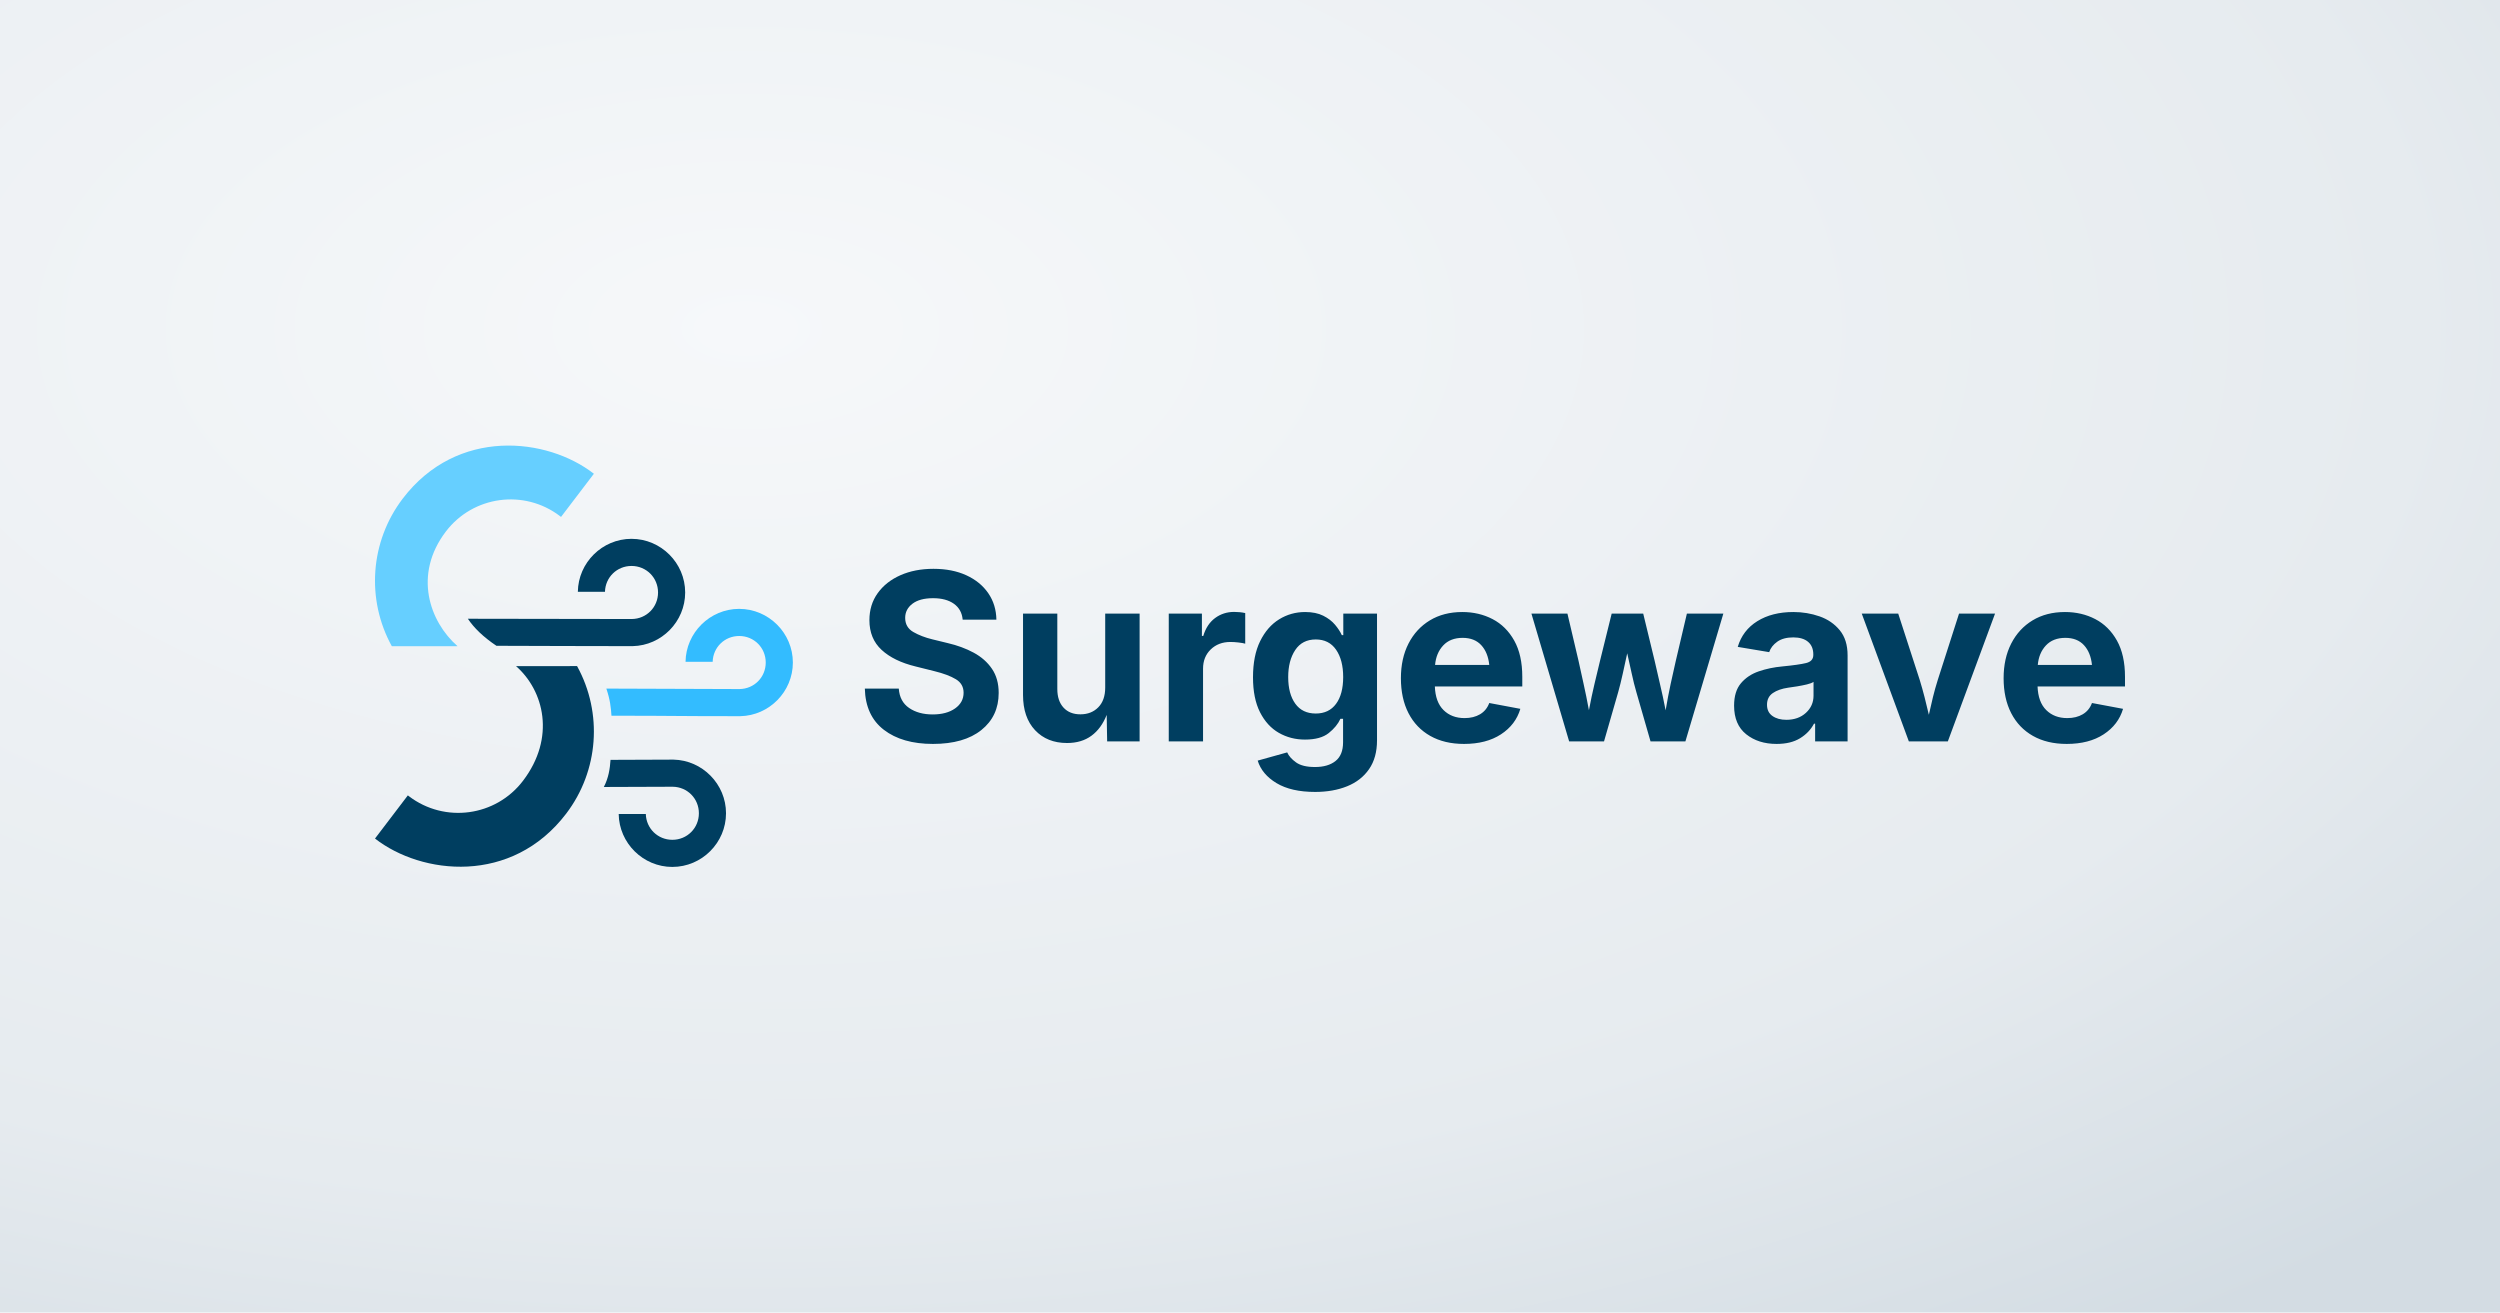
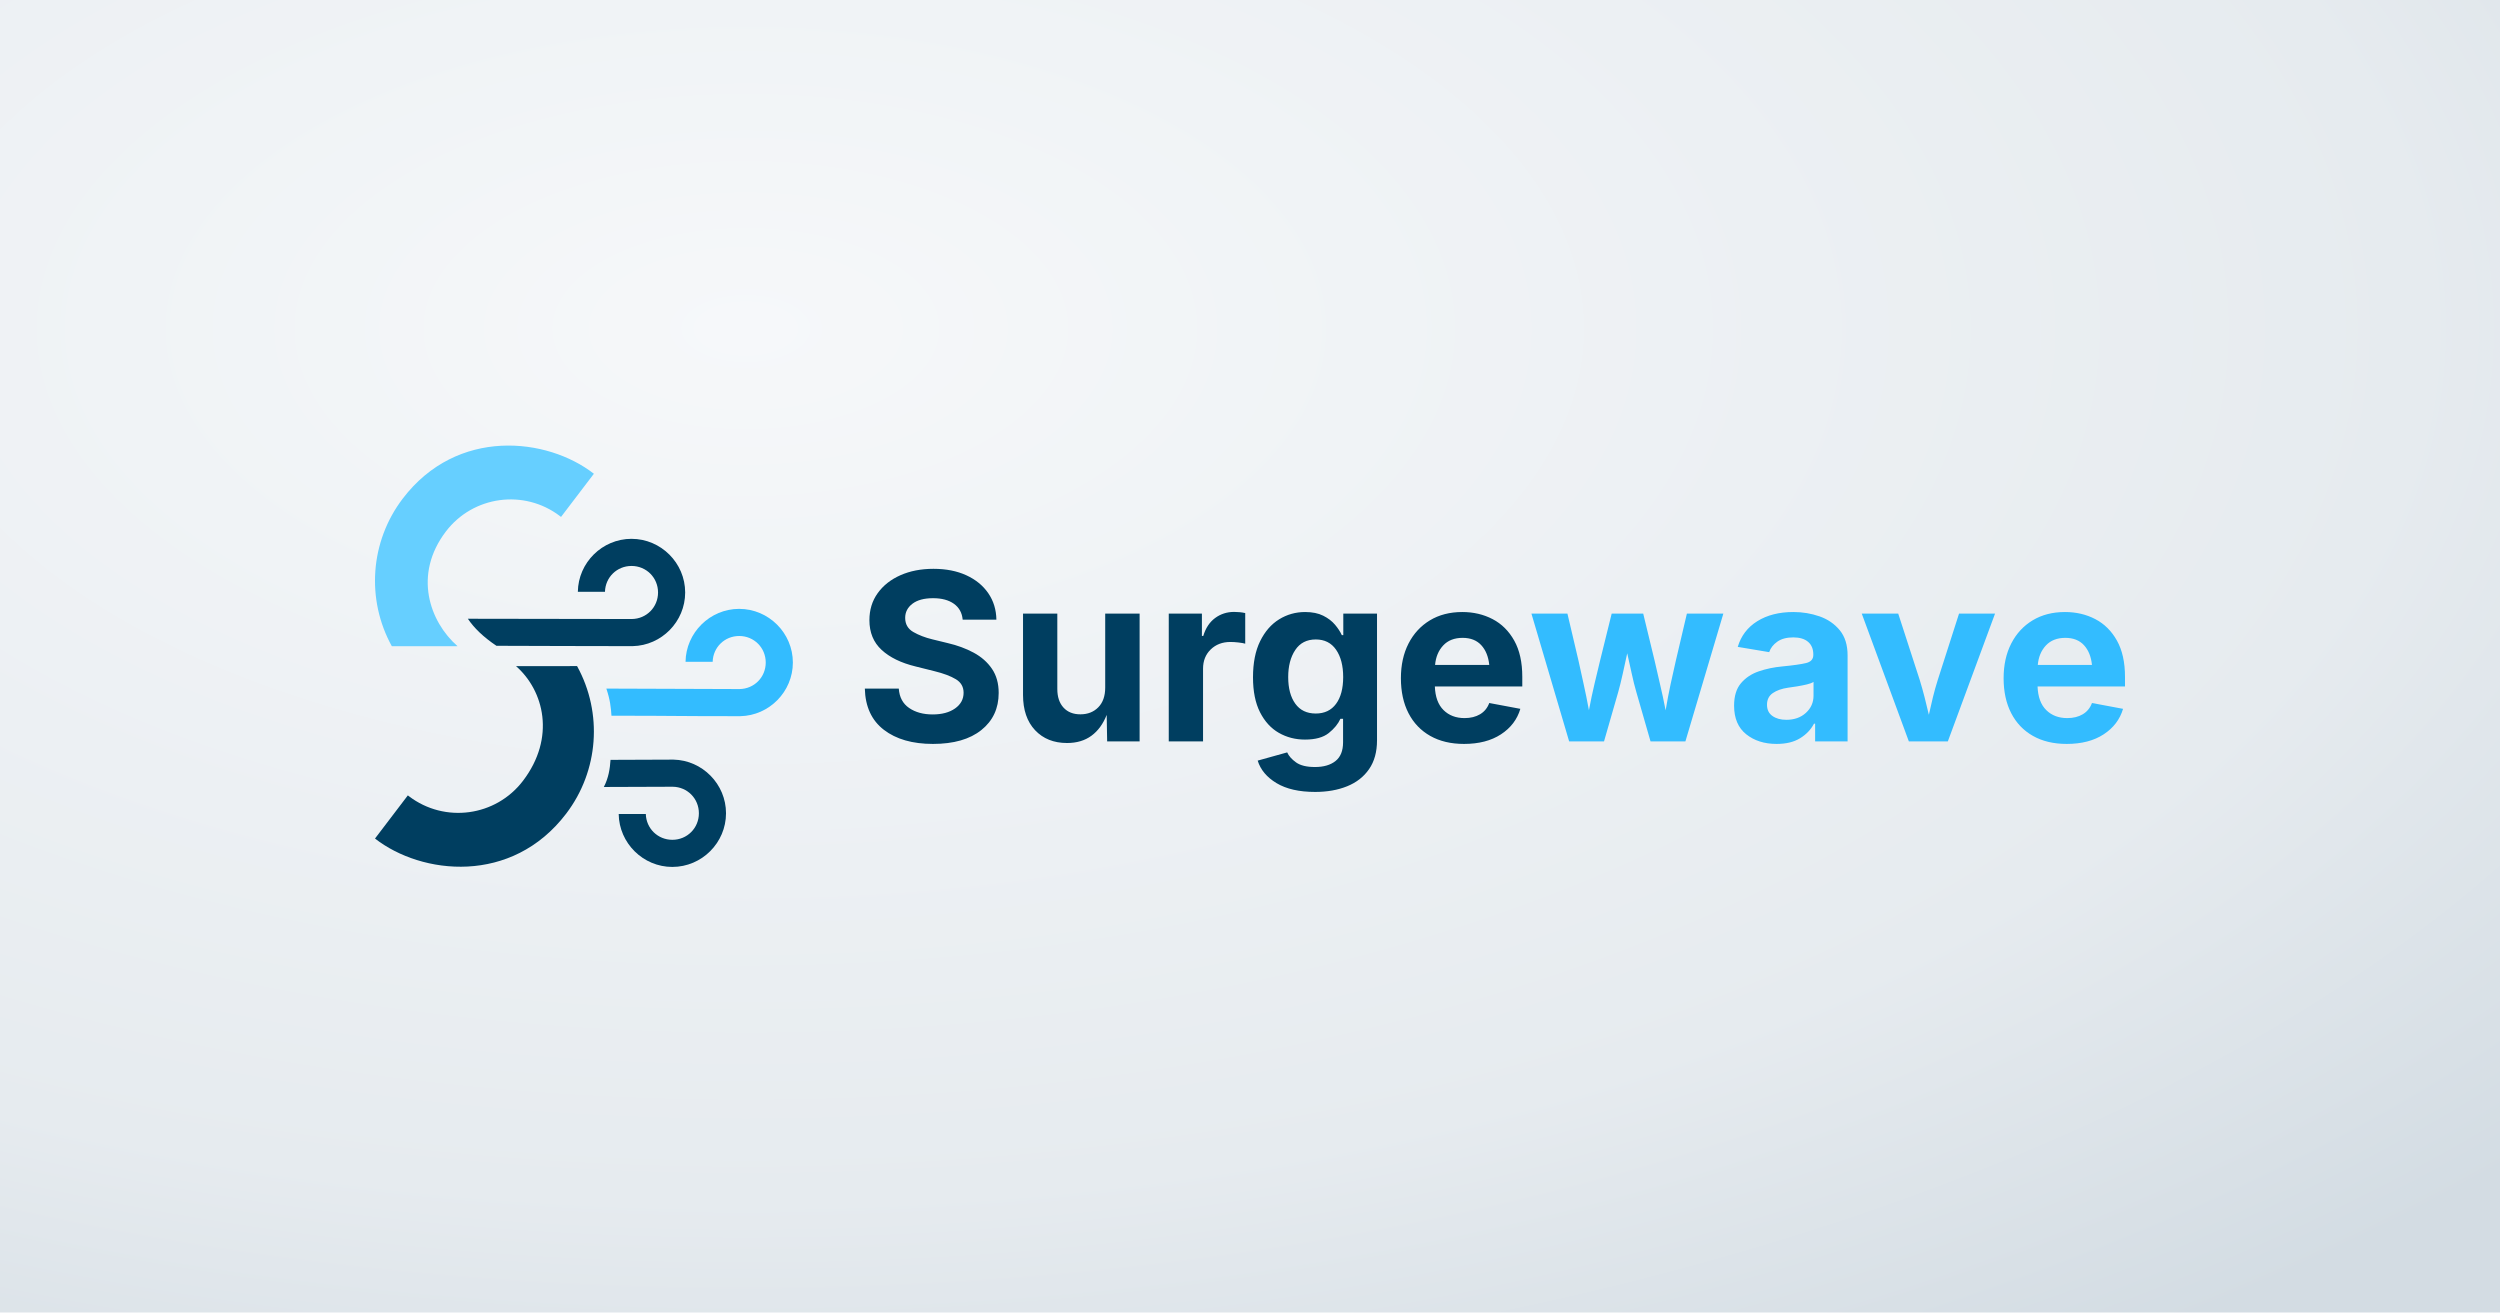
<svg xmlns="http://www.w3.org/2000/svg" viewBox="0 0 1200 630" role="img" aria-label="Surgewave">
  <defs>
    <radialGradient id="glass" cx="0.3" cy="0.25" r="0.95">
      <stop offset="0" stop-color="#F6F8FA" />
      <stop offset="0.7" stop-color="#E6EBEF" />
      <stop offset="1" stop-color="#D3DCE3" />
    </radialGradient>
  </defs>
  <rect width="1200" height="630" fill="url(#glass)" />
  <svg x="180" y="213.874" width="840" height="202.253" viewBox="10.749 10 747.581 180">
    <svg x="10" y="10" width="180" height="180" viewBox="-0.323 0 77.673 77.673">
      <g transform="translate(-40.26683,-38.24272)">
        <g transform="translate(12.27173,11.95761)">
          <path d="m 95.131,56.387 c -5.39,0 -9.82,4.388 -9.891,9.762 h 5.001 c 0.068,-2.669 2.203,-4.761 4.891,-4.761 2.731,-1e-6 4.891,2.161 4.891,4.892 0,2.712 -2.13,4.86 -4.834,4.89 l -24.548,-0.087 c 0.701,2.052 0.852,3.555 0.945,5 13.358,0.011 10.392,0.085 23.75,0.088 v -0.002 c 5.341,-0.11 9.688,-4.524 9.688,-9.889 0,-5.433 -4.458,-9.892 -9.891,-9.892 z" fill="#33bcff" />
        </g>
        <path d="m 95.08,115.916 c -5.39,0 -9.82,-4.388 -9.891,-9.762 h 5.001 c 0.068,2.669 2.203,4.761 4.891,4.761 2.731,0 4.891,-2.161 4.891,-4.892 0,-2.712 -2.13,-4.86 -4.834,-4.89 l -12.688,0.046 c 0.865,-1.667 1.124,-3.333 1.233,-5 l 11.602,-0.045 c 5.341,0.11 9.688,4.524 9.688,9.889 0,5.433 -4.458,9.892 -9.891,9.892 z" fill="#003e60" />
        <path d="m 87.551,55.433 c -5.39,0 -9.82,4.388 -9.891,9.762 h 5.001 c 0.068,-2.669 2.203,-4.761 4.891,-4.761 2.731,-10e-7 4.891,2.161 4.891,4.892 0,2.712 -2.13,4.86 -4.834,4.89 l -30.222,-0.05 c 1.124,1.688 2.832,3.352 5.265,4.986 0,0 9.06,0.026 12.22,0.039 3.114,0.013 6.254,0.025 12.884,0.026 v -0.002 c 5.341,-0.11 9.688,-4.524 9.688,-9.889 0,-5.433 -4.458,-9.892 -9.891,-9.892 z" fill="#003e60" />
        <path d="m 77.516,78.894 -11.254,0.004 c 5.156,4.524 7.346,13.179 1.291,21.137 -5.017,6.593 -14.428,7.87 -21.021,2.853 -0.07,-0.053 -0.14,-0.108 -0.209,-0.162 l -6.056,7.958 c 8.598,6.703 25.213,8.588 35.244,-4.593 5.99,-7.871 6.776,-18.533 2.006,-27.197 z" fill="#003e60" />
        <path d="m 43.367,75.228 12.113,-0.004 c -5.156,-4.524 -8.206,-13.179 -2.15,-21.137 5.017,-6.593 14.428,-7.87 21.021,-2.853 0.07,0.053 0.14,0.108 0.209,0.162 l 6.056,-7.958 c -8.598,-6.703 -25.213,-8.588 -35.244,4.593 -5.99,7.871 -6.776,18.533 -2.006,27.197 z" fill="#66cfff" />
      </g>
    </svg>
-     <path fill="#003e60" transform="translate(215.85 136.38) scale(0.048828)" d="M681 22Q412 22 251.5 -101.5Q91 -225 85 -462H382Q390 -349 472.5 -292.5Q555 -236 678 -236Q800 -236 874.5 -288.5Q949 -341 949 -426Q949 -503 881.5 -544Q814 -585 692 -615L528 -656Q339 -702 232 -800.5Q125 -899 125 -1061Q125 -1196 197.5 -1297Q270 -1398 396.5 -1454Q523 -1510 685 -1510Q850 -1510 973 -1453.5Q1096 -1397 1165 -1296.5Q1234 -1196 1236 -1065H941Q933 -1155 864.5 -1204Q796 -1253 682 -1253Q565 -1253 501.5 -1204.5Q438 -1156 438 -1081Q438 -998 509.5 -957Q581 -916 676 -893L811 -860Q936 -831 1037 -776.5Q1138 -722 1197 -635.5Q1256 -549 1256 -424Q1256 -221 1104.5 -99.5Q953 22 681 22ZM1854 14Q1680 14 1574.5 -98Q1469 -210 1469 -407V-1118H1769V-459Q1769 -355 1823 -296Q1877 -237 1971 -237Q2067 -237 2127.5 -298.5Q2188 -360 2188 -471V-1118H2489V0H2205L2201 -232Q2154 -113 2067.5 -49.5Q1981 14 1854 14ZM2744 0V-1118H3034V-923H3046Q3077 -1026 3149.5 -1079.5Q3222 -1133 3316 -1133Q3367 -1133 3413 -1123V-855Q3393 -861 3354.5 -865.5Q3316 -870 3283 -870Q3179 -870 3111.5 -805Q3044 -740 3044 -636V0ZM4025 442Q3815 442 3687 365Q3559 288 3522 168L3780 96Q3801 143 3857.5 183.5Q3914 224 4023 224Q4137 224 4203 171.5Q4269 119 4269 8V-198H4246Q4215 -130 4143.5 -73Q4072 -16 3936 -16Q3810 -16 3707 -75Q3604 -134 3542.5 -255Q3481 -376 3481 -561Q3481 -750 3543.5 -877Q3606 -1004 3709.5 -1068Q3813 -1132 3937 -1132Q4031 -1132 4095 -1100Q4159 -1068 4198.5 -1021Q4238 -974 4258 -930H4271V-1118H4566V-9Q4566 142 4496.5 242.5Q4427 343 4304.5 392.5Q4182 442 4025 442ZM4030 -244Q4145 -244 4207.5 -328.5Q4270 -413 4270 -563Q4270 -712 4208 -802Q4146 -892 4030 -892Q3912 -892 3850.5 -799.5Q3789 -707 3789 -563Q3789 -416 3851 -330Q3913 -244 4030 -244ZM5327 22Q5156 22 5032 -48Q4908 -118 4841.5 -247Q4775 -376 4775 -553Q4775 -726 4841.5 -856Q4908 -986 5028.5 -1059Q5149 -1132 5312 -1132Q5458 -1132 5577 -1070Q5696 -1008 5766.5 -882Q5837 -756 5837 -565V-481H5072Q5077 -344 5148 -274Q5219 -204 5332 -204Q5411 -204 5467.5 -237.5Q5524 -271 5548 -336L5820 -285Q5779 -146 5650.5 -62Q5522 22 5327 22ZM5074 -669H5548Q5537 -778 5478 -842Q5419 -906 5315 -906Q5207 -906 5145 -839.5Q5083 -773 5074 -669ZM6247 0 5917 -1118H6232L6329 -705Q6349 -612 6373 -505Q6397 -398 6420 -273Q6443 -395 6468.5 -502.5Q6494 -610 6517 -705L6619 -1118H6895L6995 -705Q7016 -610 7041.5 -503Q7067 -396 7091 -272Q7112 -396 7135 -503Q7158 -610 7180 -705L7277 -1118H7596L7264 0H6959L6835 -431Q6814 -503 6794.5 -593Q6775 -683 6755 -771Q6736 -683 6716 -592.5Q6696 -502 6676 -431L6552 0ZM8062 22Q7902 22 7796 -62.5Q7690 -147 7690 -313Q7690 -438 7750 -509Q7810 -580 7906 -613Q8002 -646 8112 -656Q8256 -670 8319.5 -685.5Q8383 -701 8383 -756V-761Q8383 -832 8337.5 -871Q8292 -910 8208 -910Q8121 -910 8068 -872.5Q8015 -835 7997 -781L7722 -827Q7765 -972 7893.5 -1052Q8022 -1132 8209 -1132Q8329 -1132 8437.5 -1094Q8546 -1056 8614.5 -972.5Q8683 -889 8683 -753V0H8399V-155H8389Q8348 -77 8267 -27.5Q8186 22 8062 22ZM8147 -189Q8252 -189 8318.5 -250Q8385 -311 8385 -400V-521Q8367 -508 8326.5 -498.5Q8286 -489 8241 -481.5Q8196 -474 8163 -470Q8080 -458 8029 -423Q7978 -388 7978 -321Q7978 -256 8025.5 -222.5Q8073 -189 8147 -189ZM9219 0 8807 -1118H9126L9314 -538Q9337 -463 9356.5 -387Q9376 -311 9394 -233Q9411 -311 9429.5 -386.5Q9448 -462 9472 -538L9658 -1118H9973L9560 0ZM10600 22Q10429 22 10305 -48Q10181 -118 10114.5 -247Q10048 -376 10048 -553Q10048 -726 10114.5 -856Q10181 -986 10301.5 -1059Q10422 -1132 10585 -1132Q10731 -1132 10850 -1070Q10969 -1008 11039.5 -882Q11110 -756 11110 -565V-481H10345Q10350 -344 10421 -274Q10492 -204 10605 -204Q10684 -204 10740.5 -237.5Q10797 -271 10821 -336L11093 -285Q11052 -146 10923.5 -62Q10795 22 10600 22ZM10347 -669H10821Q10810 -778 10751 -842Q10692 -906 10588 -906Q10480 -906 10418 -839.5Q10356 -773 10347 -669Z" />
+     <path fill="#003e60" transform="translate(215.85 136.38) scale(0.048828)" d="M681 22Q412 22 251.5 -101.5Q91 -225 85 -462H382Q390 -349 472.5 -292.5Q555 -236 678 -236Q800 -236 874.5 -288.5Q949 -341 949 -426Q949 -503 881.5 -544Q814 -585 692 -615L528 -656Q339 -702 232 -800.5Q125 -899 125 -1061Q125 -1196 197.5 -1297Q270 -1398 396.5 -1454Q523 -1510 685 -1510Q850 -1510 973 -1453.5Q1096 -1397 1165 -1296.5Q1234 -1196 1236 -1065H941Q933 -1155 864.5 -1204Q796 -1253 682 -1253Q565 -1253 501.5 -1204.5Q438 -1156 438 -1081Q438 -998 509.5 -957Q581 -916 676 -893L811 -860Q936 -831 1037 -776.5Q1138 -722 1197 -635.5Q1256 -549 1256 -424Q1256 -221 1104.5 -99.5Q953 22 681 22ZM1854 14Q1680 14 1574.5 -98Q1469 -210 1469 -407V-1118H1769V-459Q1769 -355 1823 -296Q1877 -237 1971 -237Q2067 -237 2127.5 -298.5Q2188 -360 2188 -471V-1118H2489V0H2205L2201 -232Q2154 -113 2067.5 -49.5Q1981 14 1854 14ZM2744 0V-1118H3034V-923H3046Q3077 -1026 3149.5 -1079.5Q3222 -1133 3316 -1133Q3367 -1133 3413 -1123V-855Q3393 -861 3354.5 -865.5Q3316 -870 3283 -870Q3179 -870 3111.5 -805Q3044 -740 3044 -636V0ZM4025 442Q3815 442 3687 365Q3559 288 3522 168L3780 96Q3801 143 3857.5 183.5Q3914 224 4023 224Q4137 224 4203 171.5Q4269 119 4269 8V-198H4246Q4215 -130 4143.5 -73Q4072 -16 3936 -16Q3810 -16 3707 -75Q3604 -134 3542.5 -255Q3481 -376 3481 -561Q3481 -750 3543.5 -877Q3606 -1004 3709.5 -1068Q3813 -1132 3937 -1132Q4031 -1132 4095 -1100Q4159 -1068 4198.5 -1021Q4238 -974 4258 -930H4271V-1118H4566V-9Q4566 142 4496.5 242.5Q4427 343 4304.5 392.5Q4182 442 4025 442ZM4030 -244Q4145 -244 4207.5 -328.5Q4270 -413 4270 -563Q4270 -712 4208 -802Q4146 -892 4030 -892Q3912 -892 3850.5 -799.5Q3789 -707 3789 -563Q3789 -416 3851 -330Q3913 -244 4030 -244ZM5327 22Q5156 22 5032 -48Q4908 -118 4841.5 -247Q4775 -376 4775 -553Q4775 -726 4841.5 -856Q4908 -986 5028.5 -1059Q5149 -1132 5312 -1132Q5458 -1132 5577 -1070Q5696 -1008 5766.5 -882Q5837 -756 5837 -565V-481H5072Q5077 -344 5148 -274Q5219 -204 5332 -204Q5411 -204 5467.5 -237.5Q5524 -271 5548 -336L5820 -285Q5779 -146 5650.5 -62Q5522 22 5327 22ZM5074 -669H5548Q5537 -778 5478 -842Q5419 -906 5315 -906Q5207 -906 5145 -839.5Q5083 -773 5074 -669Z" />
+     <path fill="#33bcff" transform="translate(215.85 136.38) scale(0.048828)" d="M6247 0 5917 -1118H6232L6329 -705Q6349 -612 6373 -505Q6397 -398 6420 -273Q6443 -395 6468.5 -502.5Q6494 -610 6517 -705L6619 -1118H6895L6995 -705Q7016 -610 7041.5 -503Q7067 -396 7091 -272Q7112 -396 7135 -503Q7158 -610 7180 -705L7277 -1118H7596L7264 0H6959L6835 -431Q6814 -503 6794.5 -593Q6775 -683 6755 -771Q6736 -683 6716 -592.5Q6696 -502 6676 -431L6552 0ZM8062 22Q7902 22 7796 -62.5Q7690 -147 7690 -313Q7690 -438 7750 -509Q7810 -580 7906 -613Q8002 -646 8112 -656Q8256 -670 8319.5 -685.5Q8383 -701 8383 -756V-761Q8383 -832 8337.5 -871Q8292 -910 8208 -910Q8121 -910 8068 -872.5Q8015 -835 7997 -781L7722 -827Q7765 -972 7893.5 -1052Q8022 -1132 8209 -1132Q8329 -1132 8437.5 -1094Q8546 -1056 8614.5 -972.5Q8683 -889 8683 -753V0H8399V-155H8389Q8348 -77 8267 -27.5Q8186 22 8062 22ZM8147 -189Q8252 -189 8318.5 -250Q8385 -311 8385 -400V-521Q8367 -508 8326.5 -498.5Q8286 -489 8241 -481.5Q8196 -474 8163 -470Q8080 -458 8029 -423Q7978 -388 7978 -321Q7978 -256 8025.5 -222.5Q8073 -189 8147 -189ZM9219 0 8807 -1118H9126L9314 -538Q9337 -463 9356.5 -387Q9376 -311 9394 -233Q9411 -311 9429.5 -386.5Q9448 -462 9472 -538L9658 -1118H9973L9560 0ZM10600 22Q10429 22 10305 -48Q10181 -118 10114.5 -247Q10048 -376 10048 -553Q10048 -726 10114.5 -856Q10181 -986 10301.5 -1059Q10422 -1132 10585 -1132Q10731 -1132 10850 -1070Q10969 -1008 11039.5 -882Q11110 -756 11110 -565V-481H10345Q10350 -344 10421 -274Q10492 -204 10605 -204Q10684 -204 10740.5 -237.5Q10797 -271 10821 -336L11093 -285Q11052 -146 10923.5 -62Q10795 22 10600 22ZM10347 -669H10821Q10810 -778 10751 -842Q10692 -906 10588 -906Q10480 -906 10418 -839.5Q10356 -773 10347 -669Z" />
  </svg>
</svg>
